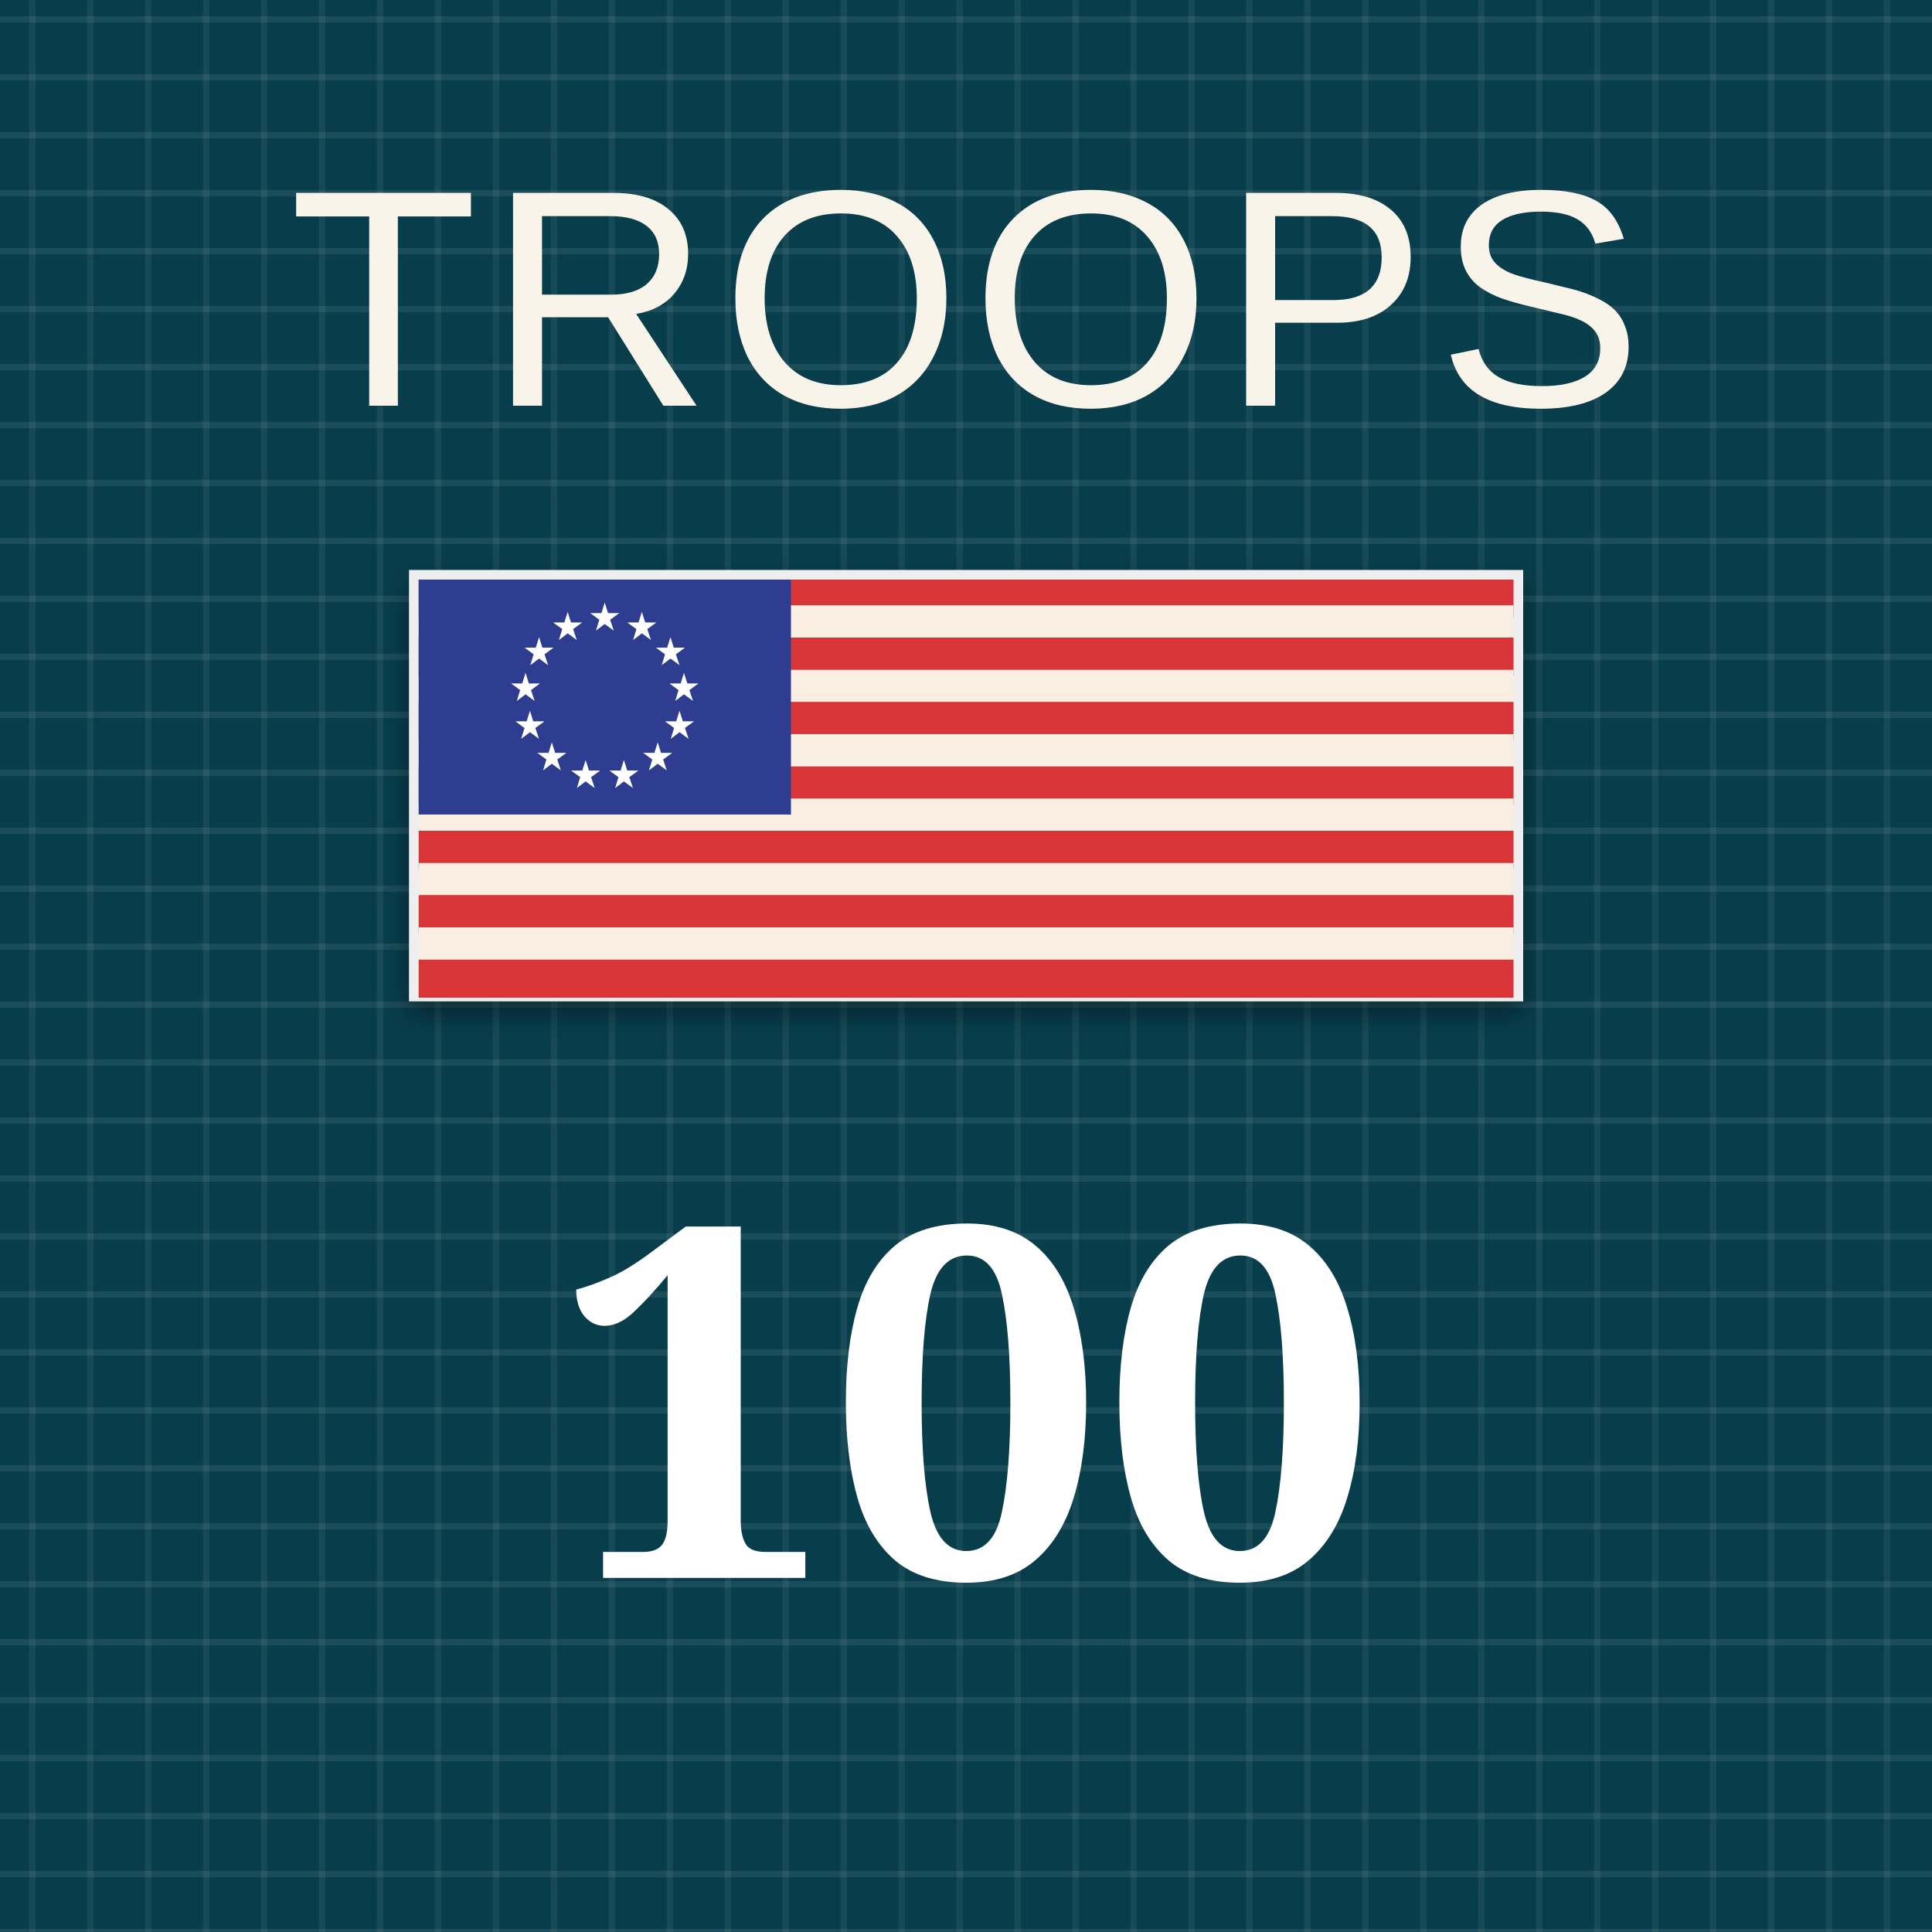
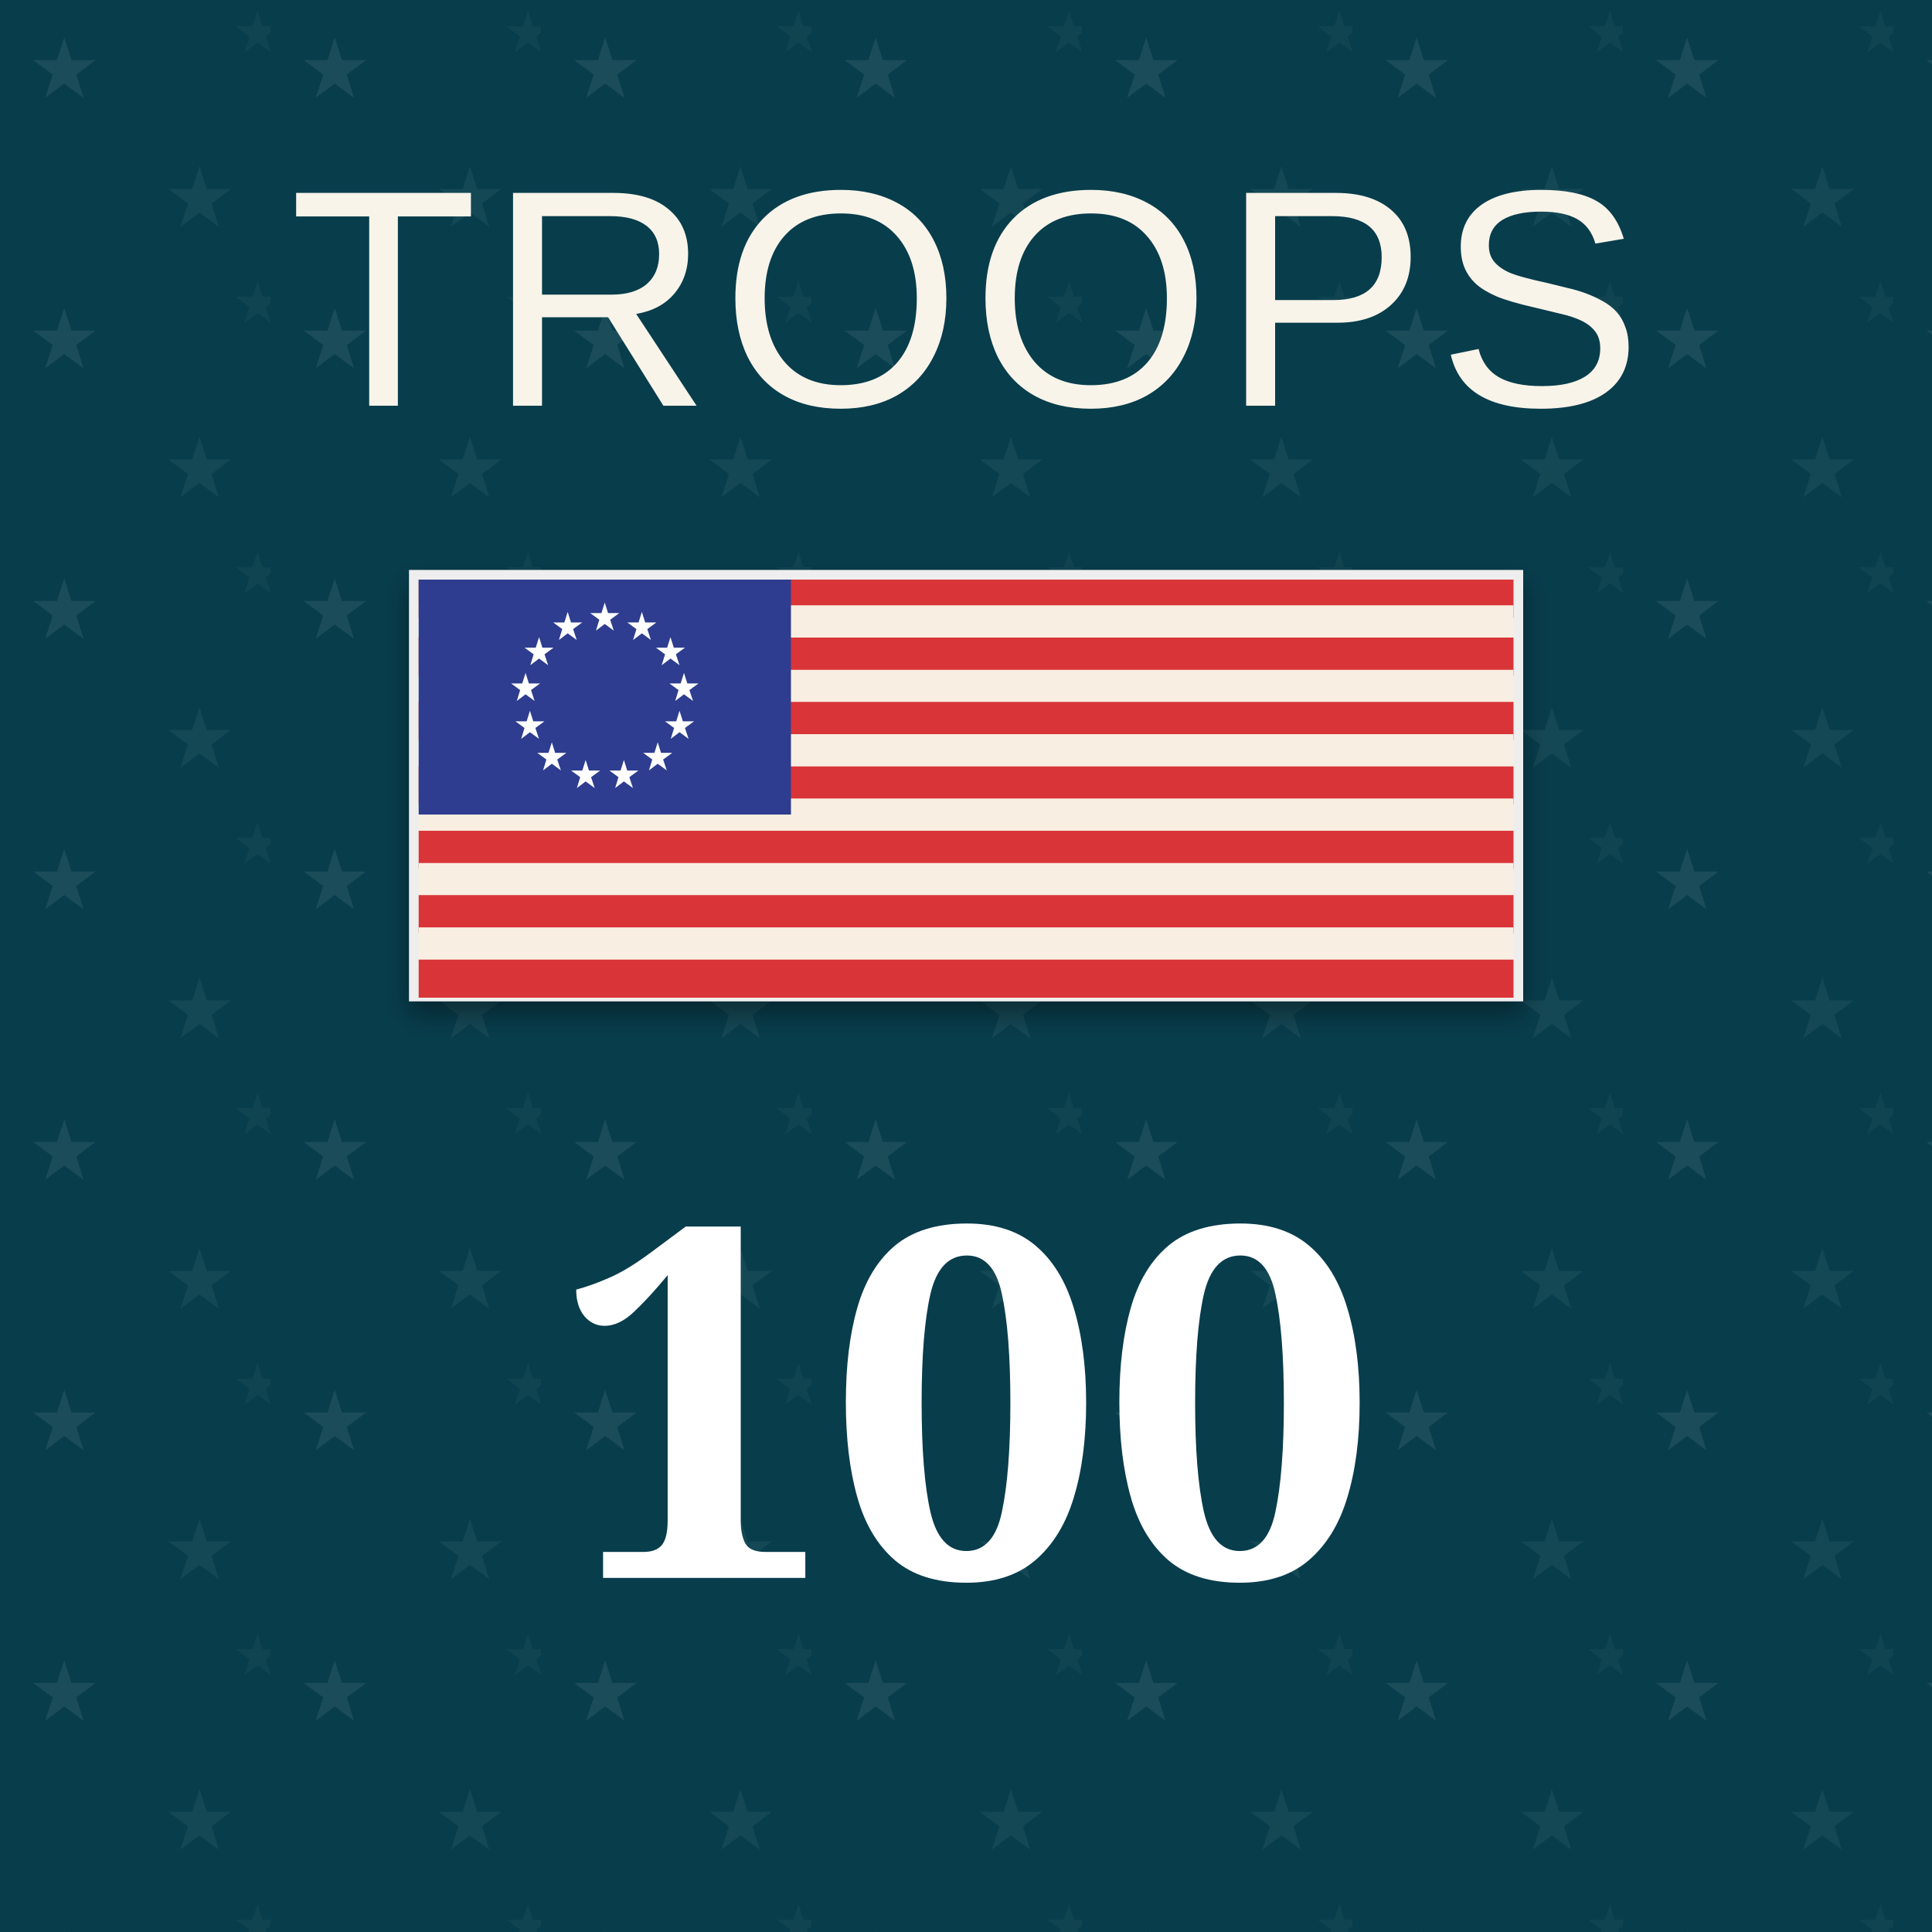
<svg xmlns="http://www.w3.org/2000/svg" viewBox="0 0 100 100" role="img" aria-labelledby="title desc">
  <defs>
    <pattern id="blueTexture" width="6" height="6" patternUnits="userSpaceOnUse">
      <rect width="6" height="6" fill="#083d4c" />
      <path d="M0 1H6 M0 4H6" stroke="#b7d0c6" stroke-opacity=".11" stroke-width="0.33" />
      <path d="M1.67 0V6 M4.67 0V6" stroke="#d3e0d2" stroke-opacity=".08" stroke-width="0.33" />
+     </pattern>
+     <pattern id="americanStarTexture" width="14" height="14" patternUnits="userSpaceOnUse">
+       <rect width="14" height="14" fill="#083d4c" />
+       <text x="3.33" y="5" fill="#b7d0c6" fill-opacity=".11" font-family="Georgia, serif" font-size="4.33" text-anchor="middle">★</text>
+       <text x="10.33" y="11.67" fill="#b7d0c6" fill-opacity=".08" font-family="Georgia, serif" font-size="4.33" text-anchor="middle">★</text>
+       <text x="13.33" y="2.67" fill="#b7d0c6" fill-opacity=".05" font-family="Georgia, serif" font-size="3" text-anchor="middle">★</text>
    </pattern>
    <pattern id="redTexture" width="8" height="8" patternUnits="userSpaceOnUse">
      <rect width="8" height="8" fill="#d94234" />
      <path d="M0 0L8 8M8 0L0 8" stroke="#ffc0a4" stroke-opacity=".14" stroke-width="0.67" />
      <path d="M2 0V8M6 0V8" stroke="#831e22" stroke-opacity=".14" stroke-width="0.67" />
    </pattern>
    <pattern id="blackTexture" width="4" height="4" patternUnits="userSpaceOnUse" patternTransform="rotate(35)">
      <rect width="4" height="4" fill="#101214" />
      <path d="M0 0.67H4" stroke="#6a6a6a" stroke-opacity=".35" stroke-width="0.33" />
    </pattern>
    <filter id="shadow" x="-15%" y="-15%" width="130%" height="130%">
      <feDropShadow dx="0" dy="0.67" stdDeviation="0.67" flood-opacity=".38" />
    </filter>
  </defs>
-   <rect width="100" height="100" fill="url(#blueTexture)" />
+   <rect width="100" height="100" fill="url(#americanStarTexture)" />
  <text x="50" y="21" fill="#f8f4e9" font-family="Arial, sans-serif" font-size="16" letter-spacing="0.5" text-anchor="middle">TROOPS</text>
  <g filter="url(#shadow)">
    <rect x="21.67" y="30" width="56.67" height="21.33" fill="#f8eee1" stroke="#eee" />
    <rect x="21.67" y="30" width="56.67" height="1.97" fill="#d93639" />
    <rect x="21.67" y="31.33" width="56.67" height="1.97" fill="#f8eee1" />
    <rect x="21.67" y="33" width="56.67" height="1.97" fill="#d93639" />
    <rect x="21.67" y="34.67" width="56.67" height="1.97" fill="#f8eee1" />
    <rect x="21.67" y="36.33" width="56.67" height="1.97" fill="#d93639" />
    <rect x="21.67" y="38" width="56.67" height="1.97" fill="#f8eee1" />
    <rect x="21.67" y="39.67" width="56.67" height="1.97" fill="#d93639" />
    <rect x="21.67" y="41.33" width="56.67" height="1.97" fill="#f8eee1" />
    <rect x="21.67" y="43" width="56.67" height="1.97" fill="#d93639" />
    <rect x="21.67" y="44.67" width="56.67" height="1.97" fill="#f8eee1" />
    <rect x="21.67" y="46.33" width="56.67" height="1.97" fill="#d93639" />
    <rect x="21.67" y="48" width="56.67" height="1.97" fill="#f8eee1" />
    <rect x="21.67" y="49.67" width="56.67" height="1.97" fill="#d93639" />
    <rect x="21.67" y="30" width="19.27" height="12.16" fill="#2d3e8f" />
    <text x="31.3" y="32.61" fill="#fff" font-family="Georgia, serif" font-size="2" text-anchor="middle">★</text>
    <text x="33.22" y="33.09" fill="#fff" font-family="Georgia, serif" font-size="2" text-anchor="middle">★</text>
    <text x="34.7" y="34.4" fill="#fff" font-family="Georgia, serif" font-size="2" text-anchor="middle">★</text>
    <text x="35.4" y="36.25" fill="#fff" font-family="Georgia, serif" font-size="2" text-anchor="middle">★</text>
    <text x="35.17" y="38.21" fill="#fff" font-family="Georgia, serif" font-size="2" text-anchor="middle">★</text>
    <text x="34.04" y="39.84" fill="#fff" font-family="Georgia, serif" font-size="2" text-anchor="middle">★</text>
    <text x="32.29" y="40.76" fill="#fff" font-family="Georgia, serif" font-size="2" text-anchor="middle">★</text>
    <text x="30.31" y="40.76" fill="#fff" font-family="Georgia, serif" font-size="2" text-anchor="middle">★</text>
    <text x="28.56" y="39.84" fill="#fff" font-family="Georgia, serif" font-size="2" text-anchor="middle">★</text>
    <text x="27.43" y="38.21" fill="#fff" font-family="Georgia, serif" font-size="2" text-anchor="middle">★</text>
    <text x="27.2" y="36.25" fill="#fff" font-family="Georgia, serif" font-size="2" text-anchor="middle">★</text>
    <text x="27.9" y="34.4" fill="#fff" font-family="Georgia, serif" font-size="2" text-anchor="middle">★</text>
    <text x="29.38" y="33.09" fill="#fff" font-family="Georgia, serif" font-size="2" text-anchor="middle">★</text>
  </g>
  <text x="50" y="81.67" fill="#fff" font-family="Georgia, serif" font-size="25.33" font-weight="bold" text-anchor="middle">100</text>
</svg>
